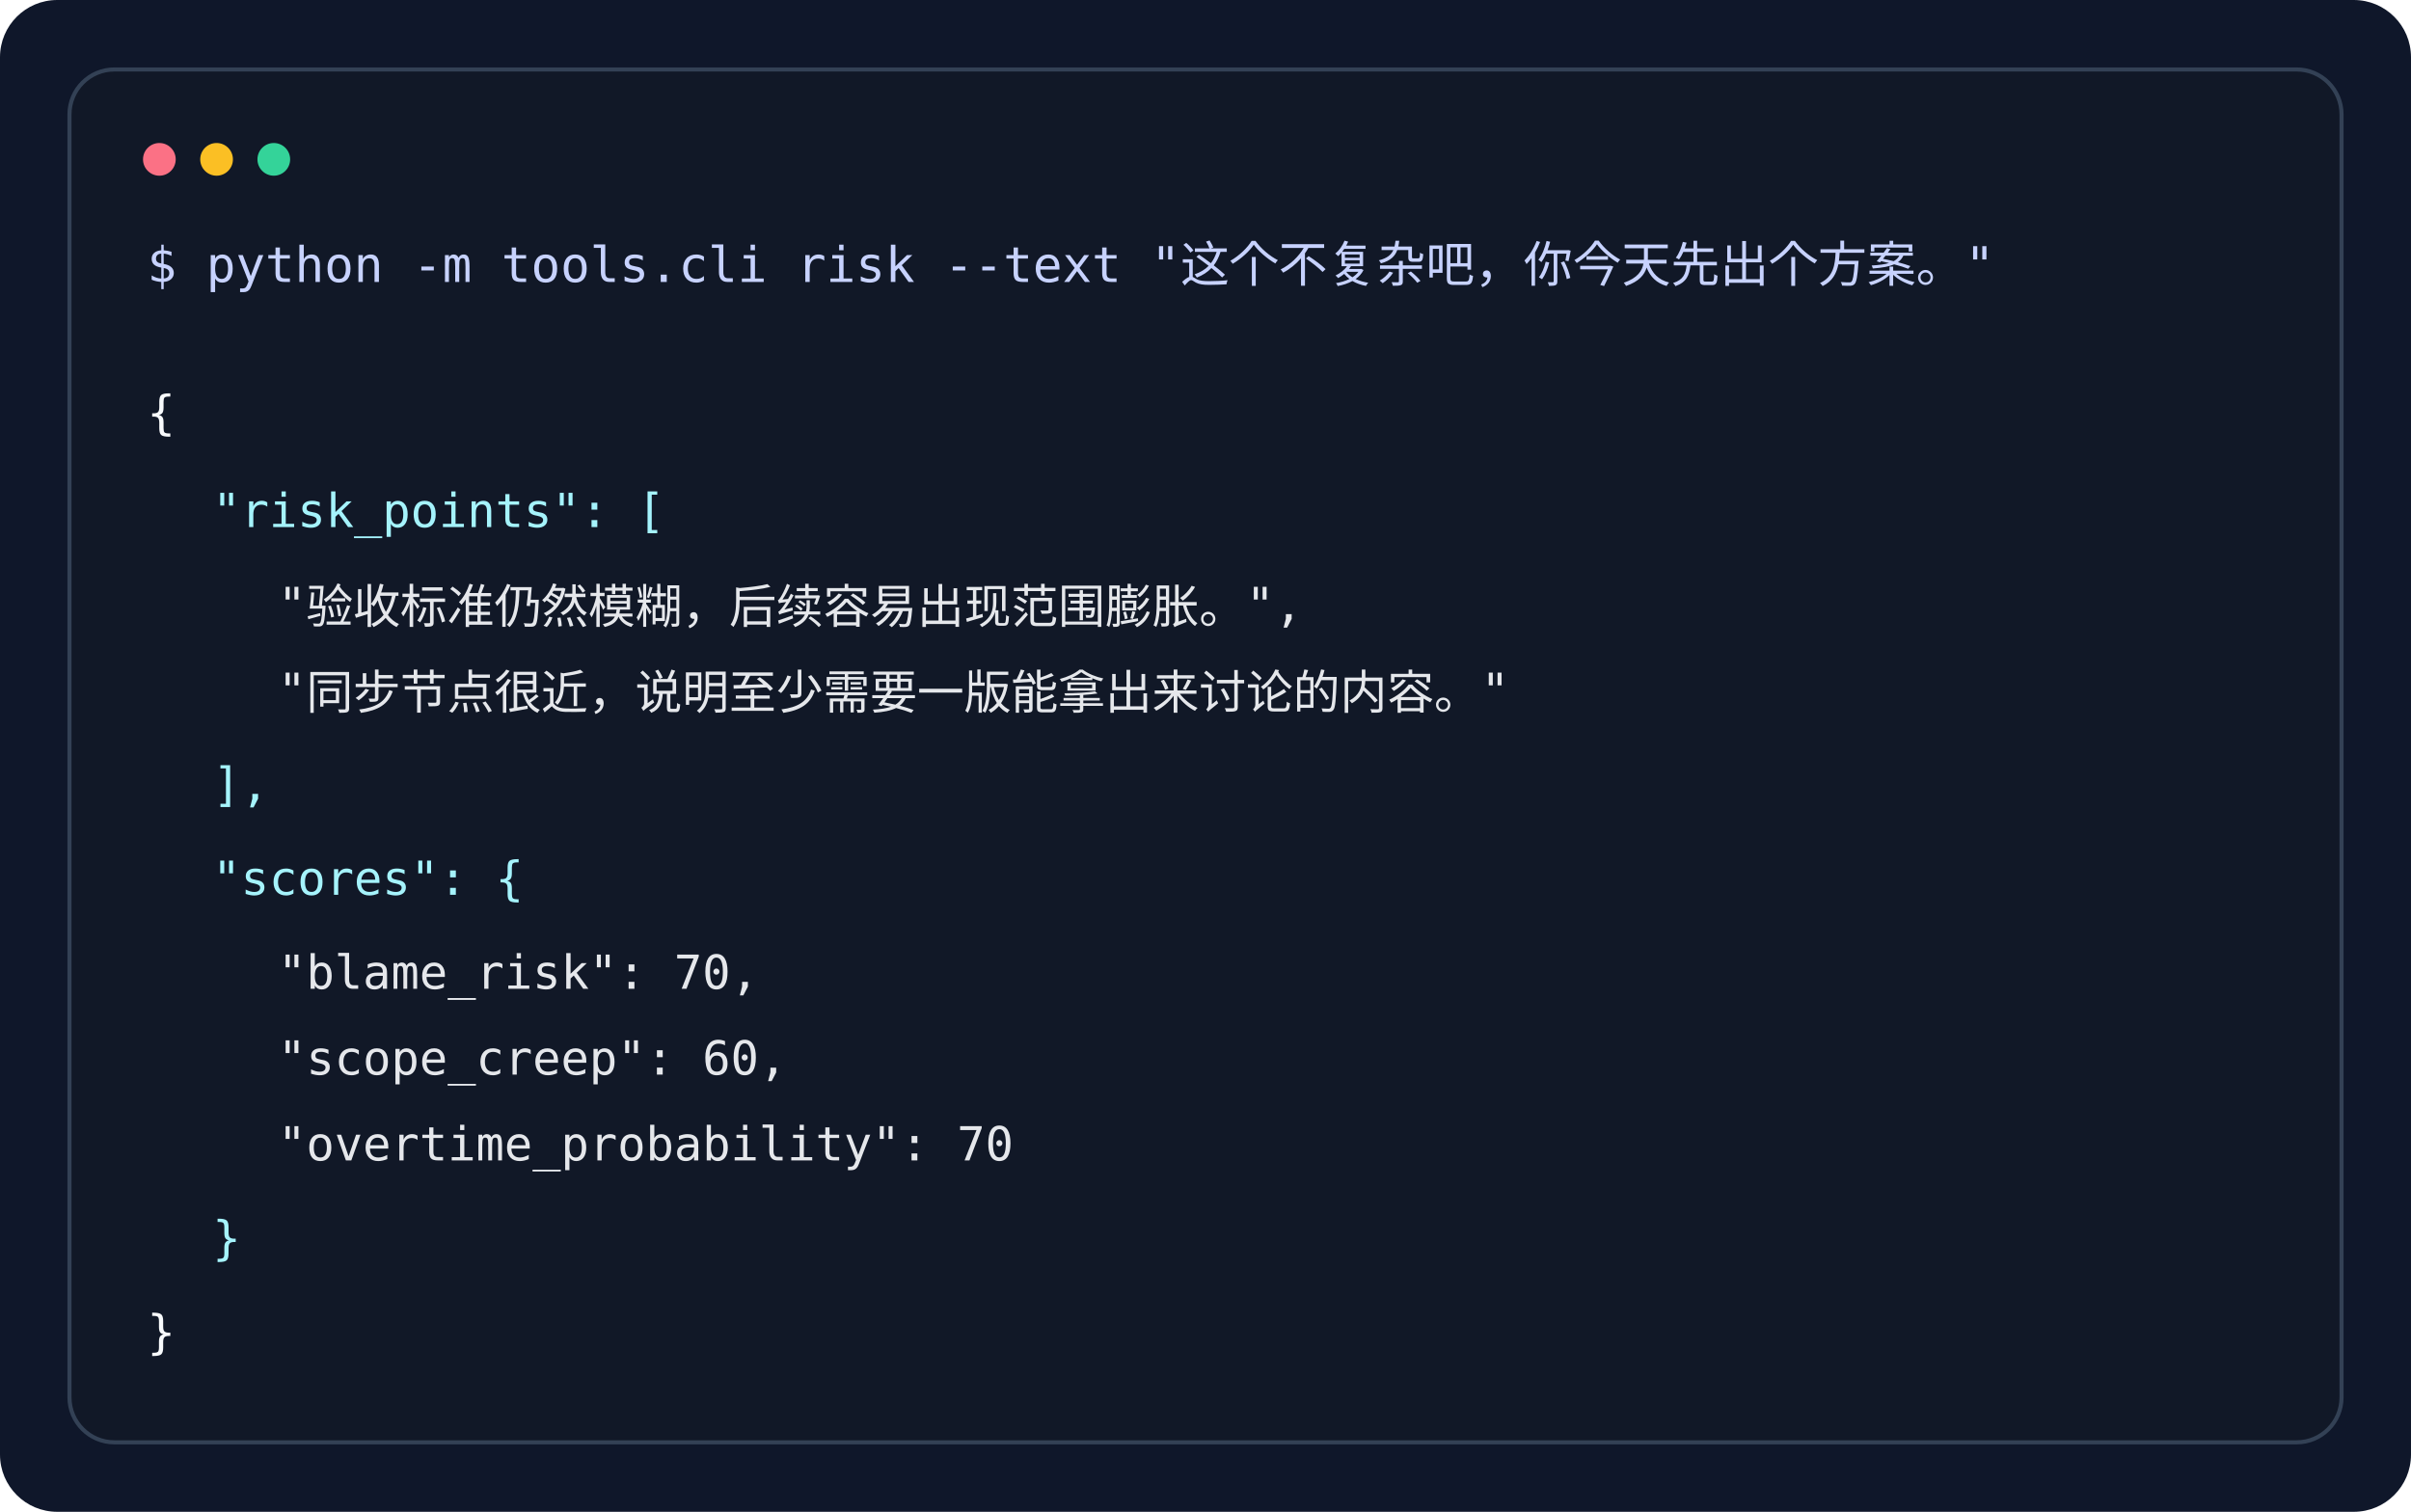
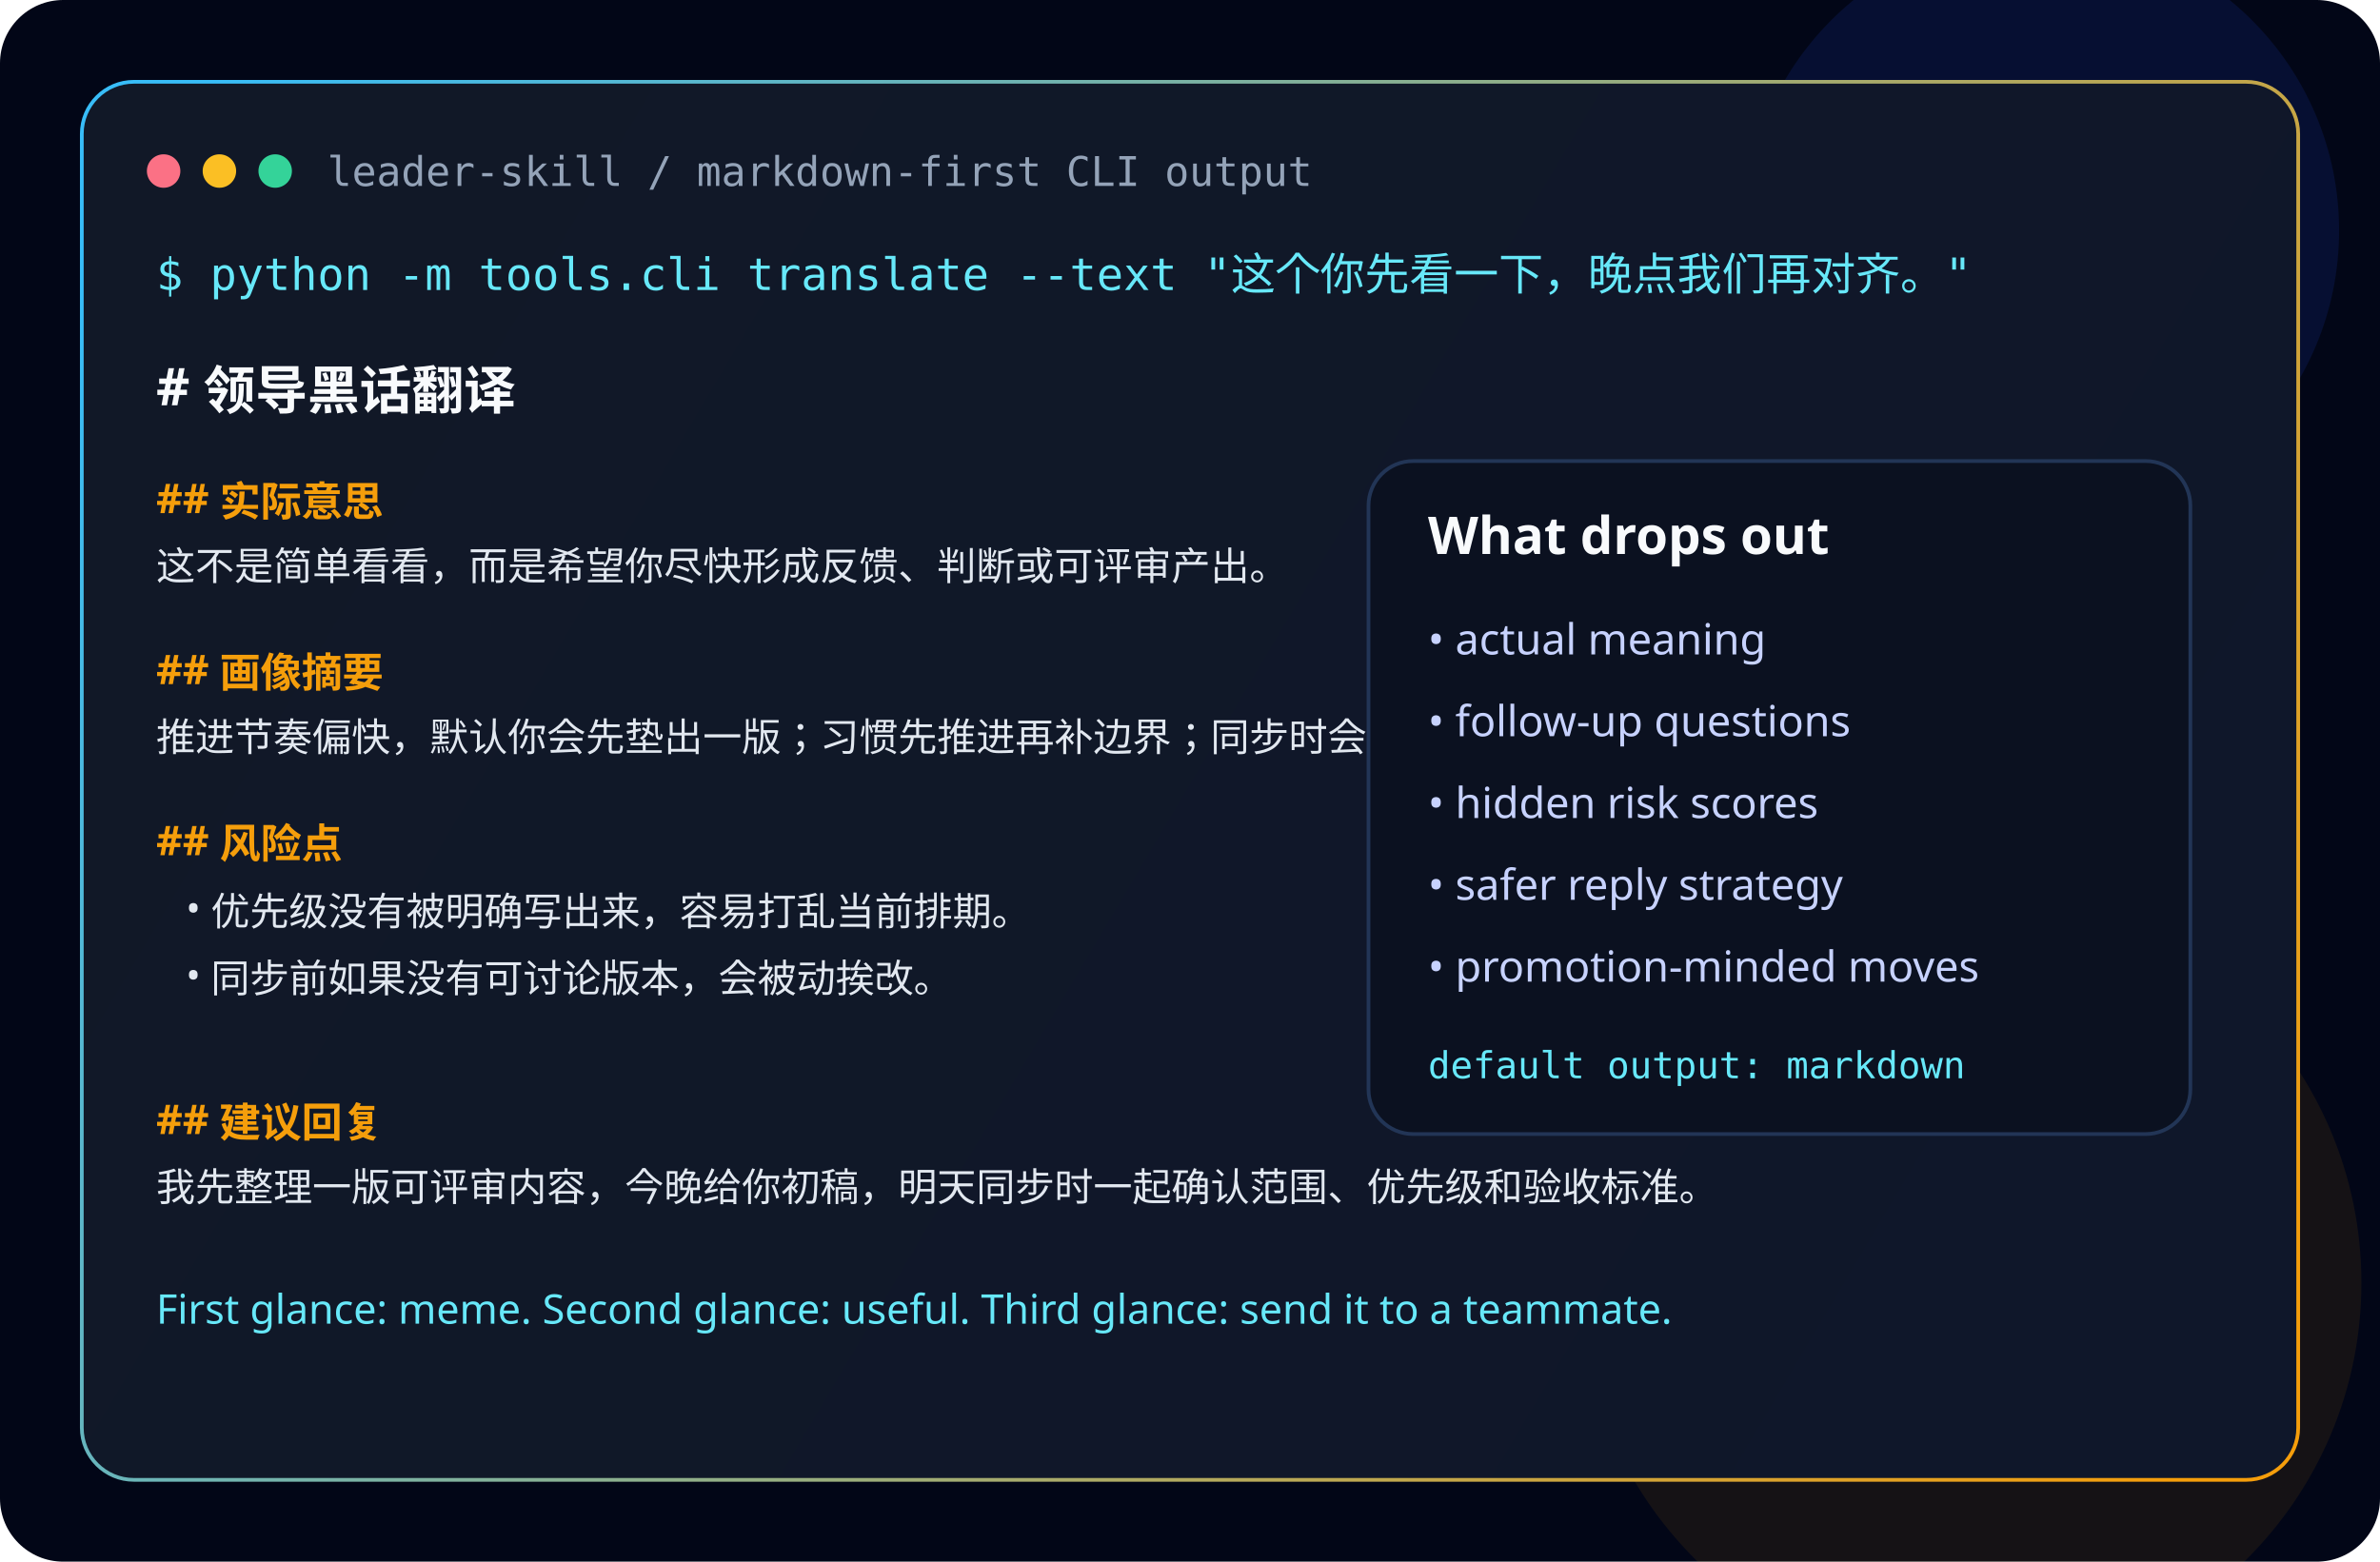
- <svg xmlns="http://www.w3.org/2000/svg" width="1180" height="740" viewBox="0 0 1180 740" fill="none">
-   <rect width="1180" height="740" rx="28" fill="#0F172A" />
-   <rect x="34" y="34" width="1112" height="672" rx="22" fill="#111827" stroke="#334155" stroke-width="2" />
-   <circle cx="78" cy="78" r="8" fill="#FB7185" />
-   <circle cx="106" cy="78" r="8" fill="#FBBF24" />
-   <circle cx="134" cy="78" r="8" fill="#34D399" />
-   <text x="72" y="138" fill="#C7D2FE" font-size="24" font-family="Consolas, monospace">$ python -m tools.cli risk --text "这个不复杂吧，你今天先出个方案。"</text>
-   <text x="72" y="210" fill="#F8FAFC" font-size="23" font-family="Consolas, monospace">{</text>
-   <text x="104" y="258" fill="#A5F3FC" font-size="23" font-family="Consolas, monospace">"risk_points": [</text>
-   <text x="136" y="304" fill="#E5E7EB" font-size="23" font-family="Consolas, monospace">"验收标准仍然模糊，后续容易出现范围膨胀。",</text>
-   <text x="136" y="346" fill="#E5E7EB" font-size="23" font-family="Consolas, monospace">"同步节点很近，说明至少需要一版能拿出来讨论的内容。"</text>
-   <text x="104" y="392" fill="#A5F3FC" font-size="23" font-family="Consolas, monospace">],</text>
-   <text x="104" y="438" fill="#A5F3FC" font-size="23" font-family="Consolas, monospace">"scores": {</text>
-   <text x="136" y="484" fill="#E5E7EB" font-size="23" font-family="Consolas, monospace">"blame_risk": 70,</text>
-   <text x="136" y="526" fill="#E5E7EB" font-size="23" font-family="Consolas, monospace">"scope_creep": 60,</text>
-   <text x="136" y="568" fill="#E5E7EB" font-size="23" font-family="Consolas, monospace">"overtime_probability": 70</text>
-   <text x="104" y="614" fill="#A5F3FC" font-size="23" font-family="Consolas, monospace">}</text>
-   <text x="72" y="660" fill="#F8FAFC" font-size="23" font-family="Consolas, monospace">}</text>
+ <svg xmlns="http://www.w3.org/2000/svg" width="1280" height="840" viewBox="0 0 1280 840" fill="none">
+   <defs>
+     <linearGradient id="panel" x1="74" y1="84" x2="1208" y2="756" gradientUnits="userSpaceOnUse">
+       <stop stop-color="#111827" />
+       <stop offset="1" stop-color="#0F172A" />
+     </linearGradient>
+     <linearGradient id="line" x1="84" y1="92" x2="1196" y2="748" gradientUnits="userSpaceOnUse">
+       <stop stop-color="#38BDF8" />
+       <stop offset="1" stop-color="#F59E0B" />
+     </linearGradient>
+   </defs>
+   <rect width="1280" height="840" rx="34" fill="#020617" />
+   <circle cx="1098" cy="124" r="160" fill="#1D4ED8" fill-opacity="0.14" />
+   <circle cx="1060" cy="690" r="210" fill="#F59E0B" fill-opacity="0.08" />
+   <rect x="44" y="44" width="1192" height="752" rx="28" fill="url(#panel)" stroke="url(#line)" stroke-width="2" />
+   <circle cx="88" cy="92" r="9" fill="#FB7185" />
+   <circle cx="118" cy="92" r="9" fill="#FBBF24" />
+   <circle cx="148" cy="92" r="9" fill="#34D399" />
+   <text x="176" y="100" fill="#94A3B8" font-size="22" font-family="Consolas, monospace">leader-skill / markdown-first CLI output</text>
+   <text x="84" y="156" fill="#67E8F9" font-size="24" font-family="Consolas, monospace">$ python -m tools.cli translate --text "这个你先看一下，晚点我们再对齐。"</text>
+   <text x="84" y="218" fill="#F8FAFC" font-size="28" font-family="Segoe UI, Microsoft YaHei, sans-serif" font-weight="700"># 领导黑话翻译</text>
+   <text x="84" y="276" fill="#F59E0B" font-size="22" font-family="Segoe UI, Microsoft YaHei, sans-serif" font-weight="700">## 实际意思</text>
+   <text x="84" y="312" fill="#E2E8F0" font-size="21" font-family="Segoe UI, Microsoft YaHei, sans-serif">这不是简单看看，而是希望你尽快形成反馈、判断或可评审产出。</text>
+   <text x="84" y="368" fill="#F59E0B" font-size="22" font-family="Segoe UI, Microsoft YaHei, sans-serif" font-weight="700">## 画像摘要</text>
+   <text x="84" y="404" fill="#E2E8F0" font-size="21" font-family="Segoe UI, Microsoft YaHei, sans-serif">推进节奏偏快，默认你会先垫出一版；习惯先推进再补边界；同步时会在意口径是否一致。</text>
+   <text x="84" y="460" fill="#F59E0B" font-size="22" font-family="Segoe UI, Microsoft YaHei, sans-serif" font-weight="700">## 风险点</text>
+   <text x="100" y="496" fill="#E2E8F0" font-size="21" font-family="Segoe UI, Microsoft YaHei, sans-serif">• 优先级没有被明确写出来，容易打乱当前排期。</text>
+   <text x="100" y="532" fill="#E2E8F0" font-size="21" font-family="Segoe UI, Microsoft YaHei, sans-serif">• 同步前如果没有可讨论版本，会被动挨改。</text>
+   <rect x="736" y="248" width="442" height="362" rx="24" fill="#0B1120" stroke="#223556" stroke-width="2" />
+   <text x="768" y="298" fill="#F8FAFC" font-size="28" font-family="Segoe UI, Microsoft YaHei, sans-serif" font-weight="700">What drops out</text>
+   <text x="768" y="352" fill="#C7D2FE" font-size="23" font-family="Segoe UI, Microsoft YaHei, sans-serif">• actual meaning</text>
+   <text x="768" y="396" fill="#C7D2FE" font-size="23" font-family="Segoe UI, Microsoft YaHei, sans-serif">• follow-up questions</text>
+   <text x="768" y="440" fill="#C7D2FE" font-size="23" font-family="Segoe UI, Microsoft YaHei, sans-serif">• hidden risk scores</text>
+   <text x="768" y="484" fill="#C7D2FE" font-size="23" font-family="Segoe UI, Microsoft YaHei, sans-serif">• safer reply strategy</text>
+   <text x="768" y="528" fill="#C7D2FE" font-size="23" font-family="Segoe UI, Microsoft YaHei, sans-serif">• promotion-minded moves</text>
+   <text x="768" y="580" fill="#67E8F9" font-size="20" font-family="Consolas, monospace">default output: markdown</text>
+   <text x="84" y="610" fill="#F59E0B" font-size="22" font-family="Segoe UI, Microsoft YaHei, sans-serif" font-weight="700">## 建议回复</text>
+   <text x="84" y="646" fill="#E2E8F0" font-size="21" font-family="Segoe UI, Microsoft YaHei, sans-serif">我先整理一版可评审内容，今晚给你初稿，明天同步时一起确认范围、优先级和验收标准。</text>
+   <text x="84" y="712" fill="#67E8F9" font-size="22" font-family="Segoe UI, Microsoft YaHei, sans-serif">First glance: meme. Second glance: useful. Third glance: send it to a teammate.</text>
</svg>
